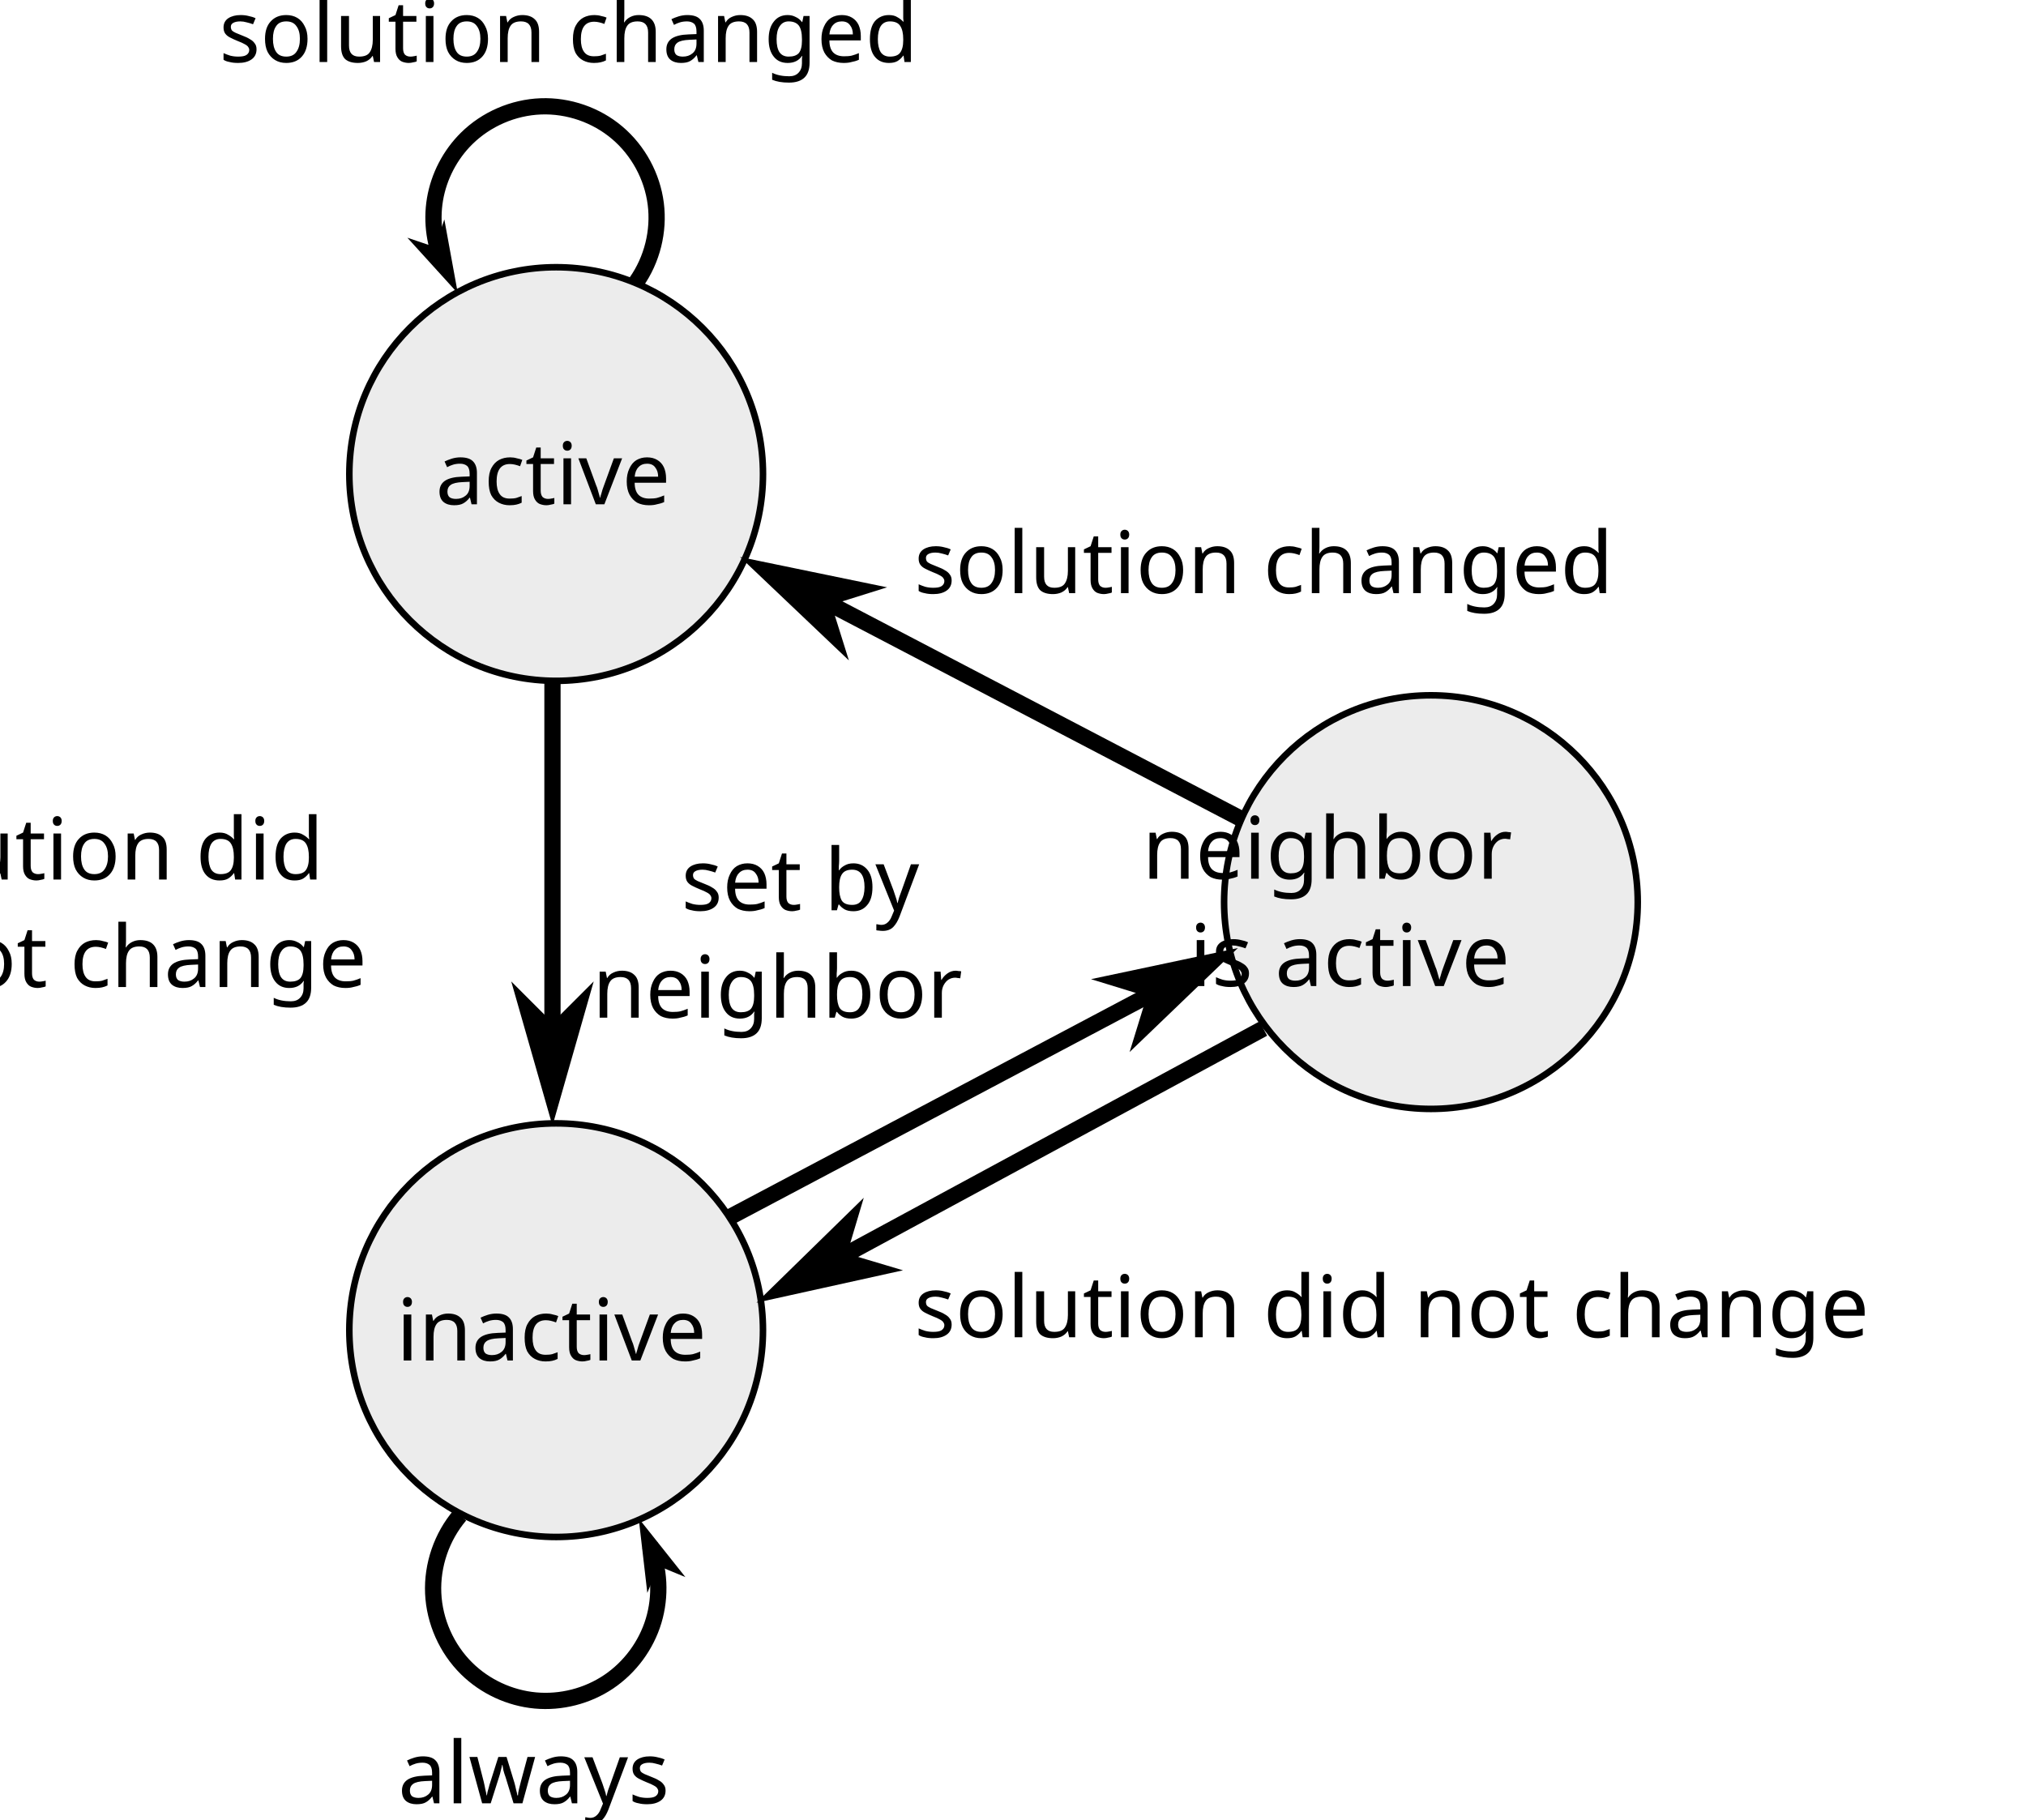
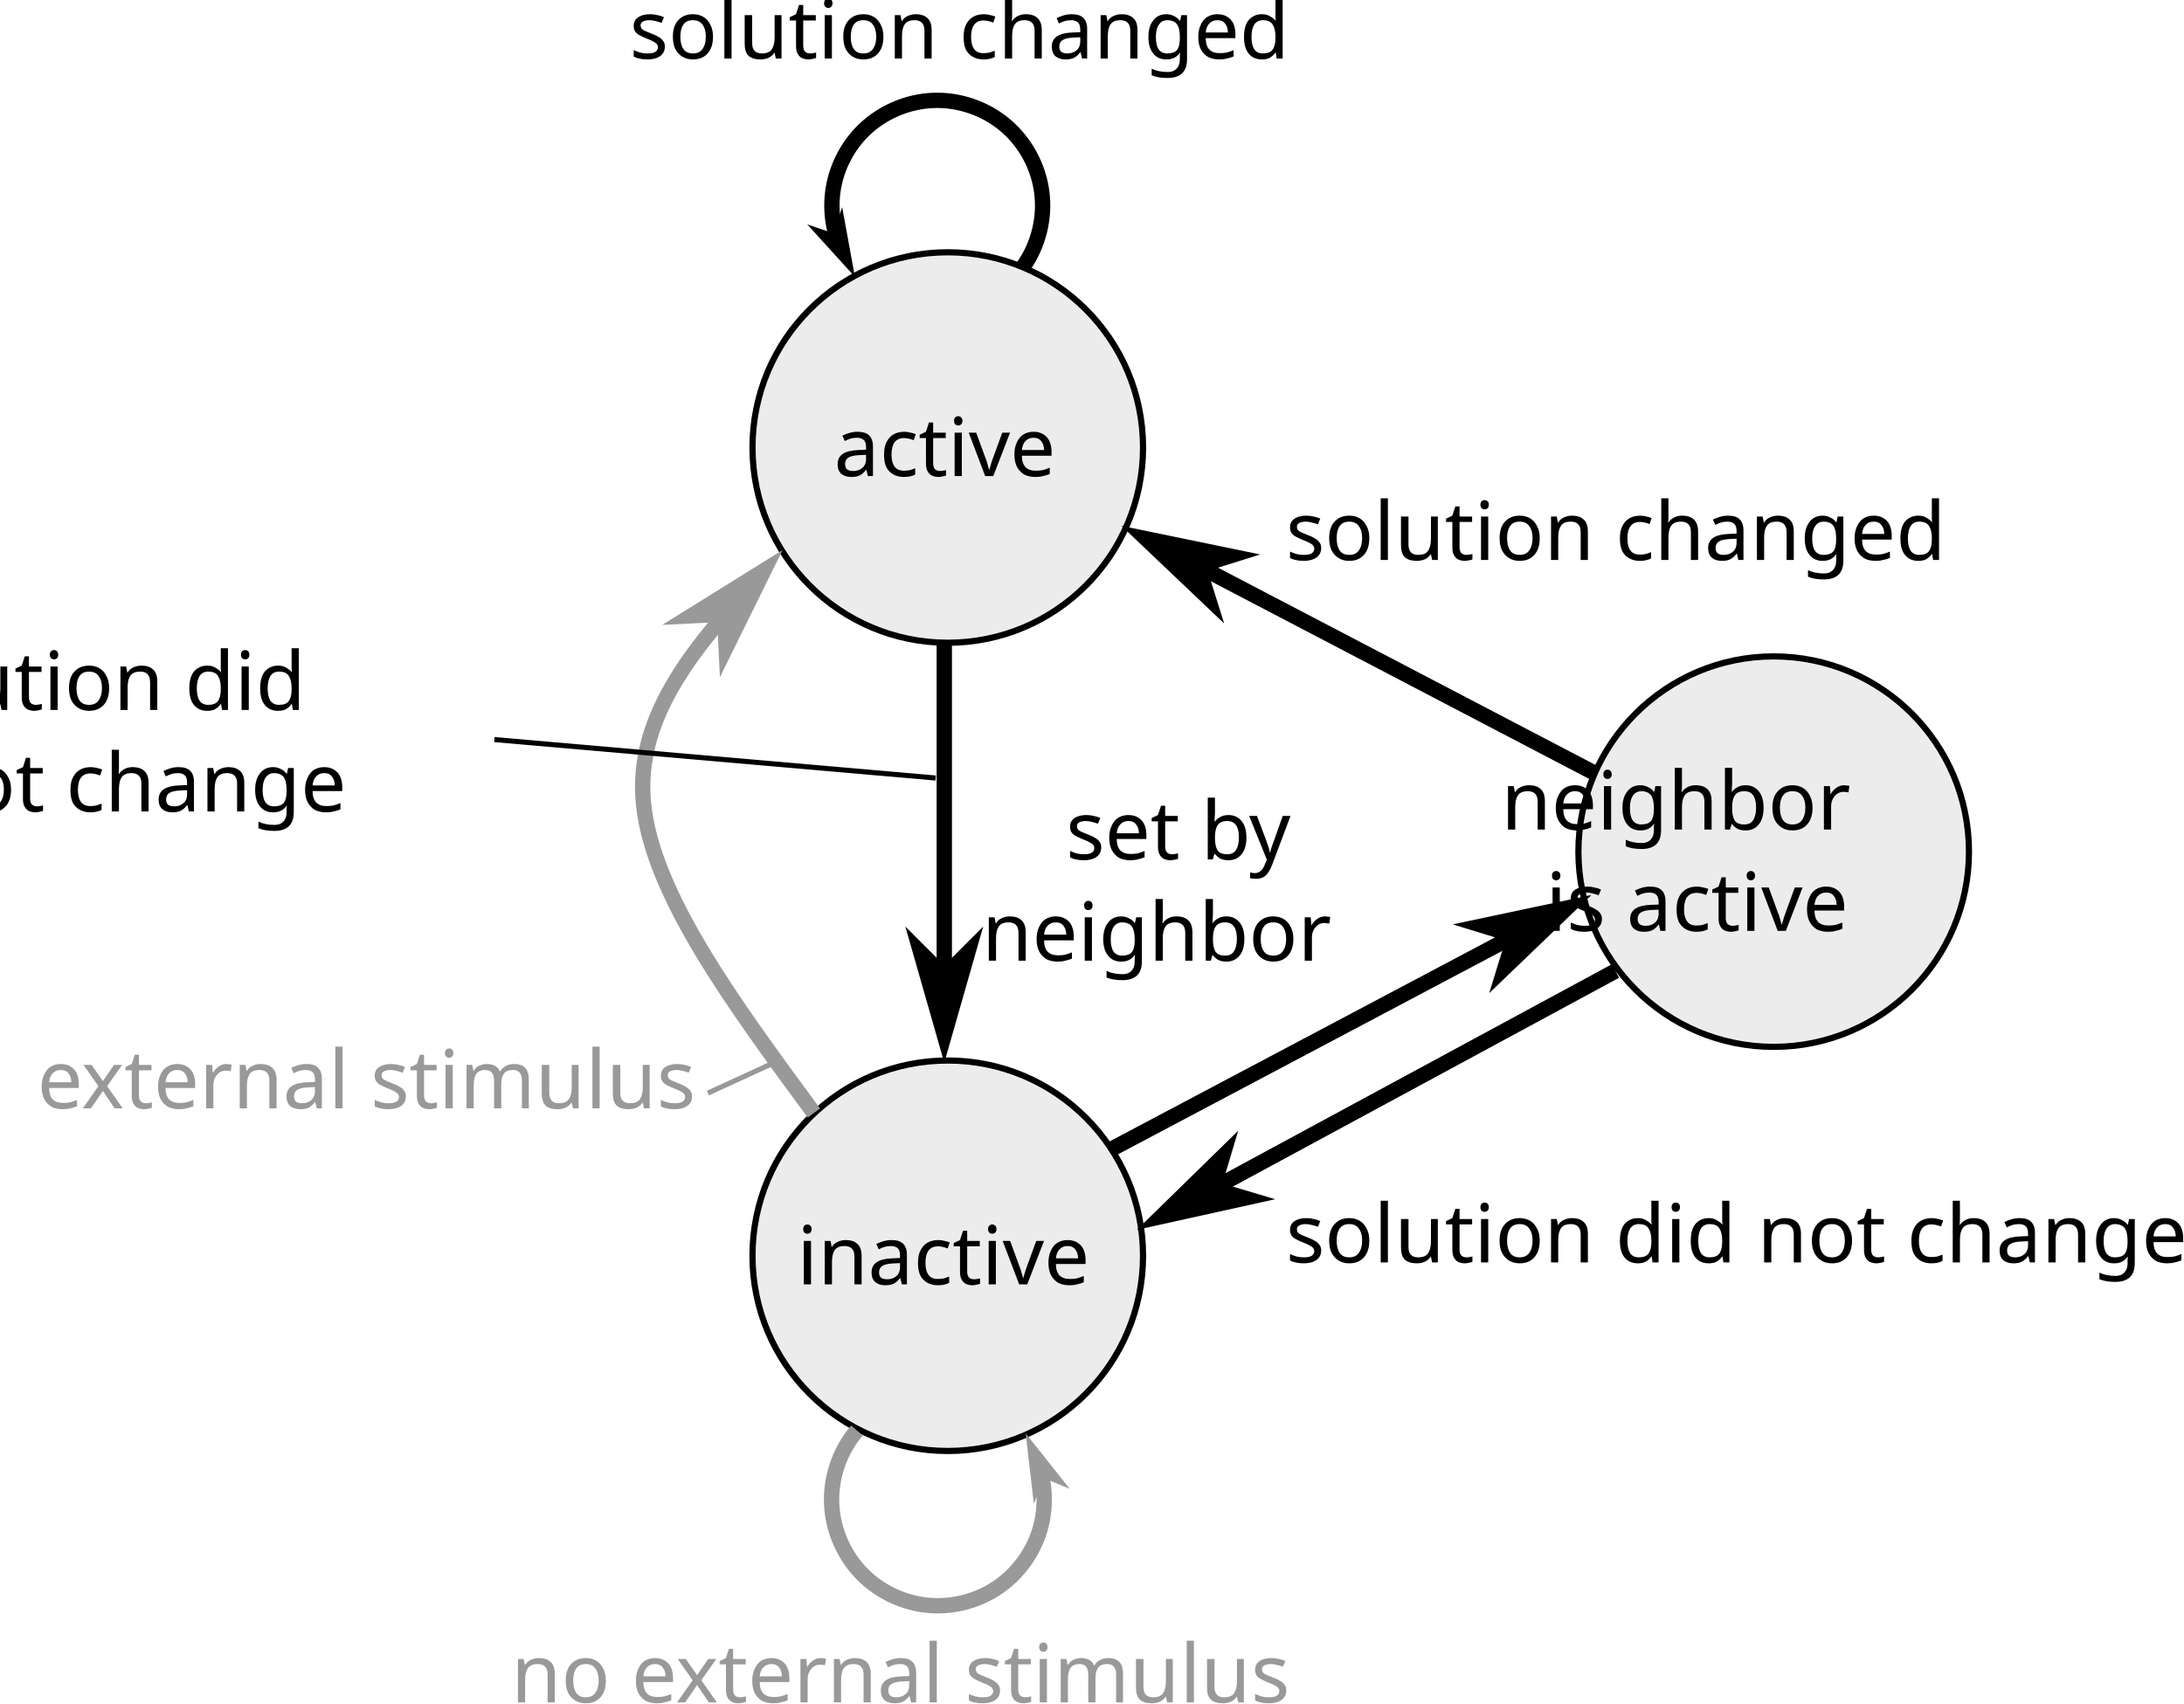
- <svg xmlns="http://www.w3.org/2000/svg" width="99.798mm" height="89.641mm" viewBox="0 0 99.798 89.641" version="1.1" id="svg8">
+ <svg xmlns="http://www.w3.org/2000/svg" width="113.941mm" height="88.909mm" viewBox="0 0 113.941 88.909" version="1.1" id="svg8">
  <defs id="defs2">
+     <marker orient="auto" refY="0" refX="0" id="marker1010" style="overflow:visible">
+       <path id="path1008" d="M 0,0 5,-5 -12.5,0 5,5 Z" style="fill:#999999;fill-opacity:1;fill-rule:evenodd;stroke:#999999;stroke-width:1pt;stroke-opacity:1" transform="matrix(-0.4,0,0,-0.4,-4,0)" />
+     </marker>
    <marker orient="auto" refY="0" refX="0" id="Arrow1Sstart" style="overflow:visible">
-       <path id="path907" d="M 0,0 5,-5 -12.5,0 5,5 Z" style="fill:#000000;fill-opacity:1;fill-rule:evenodd;stroke:#000000;stroke-width:1pt;stroke-opacity:1" transform="matrix(0.2,0,0,0.2,1.2,0)" />
+       <path id="path907" d="M 0,0 5,-5 -12.5,0 5,5 Z" style="fill:#999999;fill-opacity:1;fill-rule:evenodd;stroke:#999999;stroke-width:1pt;stroke-opacity:1" transform="matrix(0.2,0,0,0.2,1.2,0)" />
    </marker>
    <marker style="overflow:visible" id="marker3152" refX="0" refY="0" orient="auto">
      <path transform="matrix(-0.2,0,0,-0.2,-1.2,0)" style="fill:#000000;fill-opacity:1;fill-rule:evenodd;stroke:#000000;stroke-width:1pt;stroke-opacity:1" d="M 0,0 5,-5 -12.5,0 5,5 Z" id="path3150" />
    </marker>
    <marker orient="auto" refY="0" refX="0" id="Arrow1Send" style="overflow:visible">
      <path id="path910" d="M 0,0 5,-5 -12.5,0 5,5 Z" style="fill:#000000;fill-opacity:1;fill-rule:evenodd;stroke:#000000;stroke-width:1pt;stroke-opacity:1" transform="matrix(-0.2,0,0,-0.2,-1.2,0)" />
    </marker>
    <marker orient="auto" refY="0" refX="0" id="Arrow1Mstart" style="overflow:visible">
      <path id="path901" d="M 0,0 5,-5 -12.5,0 5,5 Z" style="fill:#000000;fill-opacity:1;fill-rule:evenodd;stroke:#000000;stroke-width:1pt;stroke-opacity:1" transform="matrix(0.4,0,0,0.4,4,0)" />
    </marker>
    <marker style="overflow:visible" id="marker1877" refX="0" refY="0" orient="auto">
      <path transform="matrix(-0.4,0,0,-0.4,-4,0)" style="fill:#000000;fill-opacity:1;fill-rule:evenodd;stroke:#000000;stroke-width:1pt;stroke-opacity:1" d="M 0,0 5,-5 -12.5,0 5,5 Z" id="path1875" />
    </marker>
    <marker style="overflow:visible" id="marker1751" refX="0" refY="0" orient="auto">
      <path transform="matrix(-0.4,0,0,-0.4,-4,0)" style="fill:#000000;fill-opacity:1;fill-rule:evenodd;stroke:#000000;stroke-width:1pt;stroke-opacity:1" d="M 0,0 5,-5 -12.5,0 5,5 Z" id="path1749" />
    </marker>
    <marker style="overflow:visible" id="marker1437" refX="0" refY="0" orient="auto">
      <path transform="matrix(-0.4,0,0,-0.4,-4,0)" style="fill:#000000;fill-opacity:1;fill-rule:evenodd;stroke:#000000;stroke-width:1pt;stroke-opacity:1" d="M 0,0 5,-5 -12.5,0 5,5 Z" id="path1435" />
    </marker>
    <marker orient="auto" refY="0" refX="0" id="marker1179" style="overflow:visible">
      <path id="path1177" d="M 0,0 5,-5 -12.5,0 5,5 Z" style="fill:#000000;fill-opacity:1;fill-rule:evenodd;stroke:#000000;stroke-width:1pt;stroke-opacity:1" transform="matrix(-0.4,0,0,-0.4,-4,0)" />
    </marker>
    <marker orient="auto" refY="0" refX="0" id="Arrow1Mend" style="overflow:visible">
      <path id="path904" d="M 0,0 5,-5 -12.5,0 5,5 Z" style="fill:#000000;fill-opacity:1;fill-rule:evenodd;stroke:#000000;stroke-width:1pt;stroke-opacity:1" transform="matrix(-0.4,0,0,-0.4,-4,0)" />
    </marker>
  </defs>
-   <g id="layer1" transform="translate(-5.008179,-10.7584)">
+   <g id="layer1" transform="translate(17.04156,-10.7584)">
    <g id="g854" transform="translate(8.031994,-7.063245)">
      <circle r="10.188" cy="62.262" cx="67.461" id="path815" style="opacity:1;fill:#ececec;fill-opacity:1;fill-rule:nonzero;stroke:#000000;stroke-width:0.323;stroke-linecap:round;stroke-linejoin:bevel;stroke-miterlimit:4;stroke-dasharray:none;stroke-dashoffset:0;stroke-opacity:1;paint-order:markers fill stroke" />
      <text xml:space="preserve" style="font-style:normal;font-variant:normal;font-weight:normal;font-stretch:normal;font-size:4.233px;line-height:125%;font-family:'Univers for UniS 55 Roman';-inkscape-font-specification:'Univers for UniS 55 Roman, Normal';font-variant-ligatures:normal;font-variant-caps:normal;font-variant-numeric:normal;font-feature-settings:normal;text-align:center;letter-spacing:0px;word-spacing:0px;writing-mode:lr-tb;text-anchor:middle;fill:#000000;fill-opacity:1;stroke:none;stroke-width:0.265px;stroke-linecap:butt;stroke-linejoin:miter;stroke-opacity:1" x="67.31" y="61.11" id="text823">
        <tspan id="tspan821" x="67.31" y="61.11" style="font-style:normal;font-variant:normal;font-weight:normal;font-stretch:normal;font-size:4.233px;font-family:'Univers for UniS 55 Roman';-inkscape-font-specification:'Univers for UniS 55 Roman, Normal';font-variant-ligatures:normal;font-variant-caps:normal;font-variant-numeric:normal;font-feature-settings:normal;text-align:center;writing-mode:lr-tb;text-anchor:middle;stroke-width:0.265px">neighbor</tspan>
        <tspan id="tspan825" x="67.31" y="66.402" style="font-style:normal;font-variant:normal;font-weight:normal;font-stretch:normal;font-size:4.233px;font-family:'Univers for UniS 55 Roman';-inkscape-font-specification:'Univers for UniS 55 Roman, Normal';font-variant-ligatures:normal;font-variant-caps:normal;font-variant-numeric:normal;font-feature-settings:normal;text-align:center;writing-mode:lr-tb;text-anchor:middle;stroke-width:0.265px">is active</tspan>
      </text>
    </g>
    <g id="g885" transform="translate(-8.504464,11.7567)">
      <circle style="opacity:1;fill:#ececec;fill-opacity:1;fill-rule:nonzero;stroke:#000000;stroke-width:0.323;stroke-linecap:round;stroke-linejoin:bevel;stroke-miterlimit:4;stroke-dasharray:none;stroke-dashoffset:0;stroke-opacity:1;paint-order:markers fill stroke" id="circle856" cx="40.908" cy="64.53" r="10.188" />
      <text id="text819" y="66.02" x="33.039" style="font-style:normal;font-variant:normal;font-weight:normal;font-stretch:normal;font-size:4.233px;line-height:125%;font-family:'Univers for UniS 55 Roman';-inkscape-font-specification:'Univers for UniS 55 Roman, ';text-align:start;letter-spacing:0px;word-spacing:0px;writing-mode:lr-tb;text-anchor:start;fill:#000000;fill-opacity:1;stroke:none;stroke-width:0.265px;stroke-linecap:butt;stroke-linejoin:miter;stroke-opacity:1" xml:space="preserve">
        <tspan style="stroke-width:0.265px" y="66.02" x="33.039" id="tspan817">inactive</tspan>
      </text>
    </g>
    <g id="g880" transform="translate(-58.86979,-26.82812)">
      <circle r="10.188" cy="60.939" cx="91.274" id="circle875" style="opacity:1;fill:#ececec;fill-opacity:1;fill-rule:nonzero;stroke:#000000;stroke-width:0.323;stroke-linecap:round;stroke-linejoin:bevel;stroke-miterlimit:4;stroke-dasharray:none;stroke-dashoffset:0;stroke-opacity:1;paint-order:markers fill stroke" />
      <text xml:space="preserve" style="font-style:normal;font-variant:normal;font-weight:normal;font-stretch:normal;font-size:4.233px;line-height:125%;font-family:'Univers for UniS 55 Roman';-inkscape-font-specification:'Univers for UniS 55 Roman, ';text-align:start;letter-spacing:0px;word-spacing:0px;writing-mode:lr-tb;text-anchor:start;fill:#000000;fill-opacity:1;stroke:none;stroke-width:0.265px;stroke-linecap:butt;stroke-linejoin:miter;stroke-opacity:1" x="85.34" y="62.429" id="text823-1">
        <tspan id="tspan825-7" x="85.34" y="62.429" style="stroke-width:0.265px">active</tspan>
      </text>
    </g>
    <path style="fill:none;fill-rule:evenodd;stroke:#000000;stroke-width:0.8;stroke-linecap:butt;stroke-linejoin:miter;stroke-miterlimit:4;stroke-dasharray:none;stroke-opacity:1;marker-end:url(#marker1179)" d="M 67.236,61.429 43.656,74.183" id="path893" />
    <path id="path1433" d="M 66.24,51.149 42.861,38.929" style="fill:none;fill-rule:evenodd;stroke:#000000;stroke-width:0.8;stroke-linecap:butt;stroke-linejoin:miter;stroke-miterlimit:4;stroke-dasharray:none;stroke-opacity:1;marker-end:url(#marker1437)" />
    <g id="g4716" transform="translate(-0.7008929,1.322917)">
      <text xml:space="preserve" style="font-style:normal;font-variant:normal;font-weight:normal;font-stretch:normal;font-size:4.233px;line-height:125%;font-family:'Univers for UniS 55 Roman';-inkscape-font-specification:'Univers for UniS 55 Roman, ';text-align:start;letter-spacing:0px;word-spacing:0px;writing-mode:lr-tb;text-anchor:start;fill:#000000;fill-opacity:1;stroke:none;stroke-width:0.265px;stroke-linecap:butt;stroke-linejoin:miter;stroke-opacity:1" x="50.743" y="38.653" id="text1717">
        <tspan x="50.743" y="38.653" style="stroke-width:0.265px" id="tspan1715">solution changed</tspan>
      </text>
      <text xml:space="preserve" style="font-style:normal;font-variant:normal;font-weight:normal;font-stretch:normal;font-size:4.233px;line-height:125%;font-family:'Univers for UniS 55 Roman';-inkscape-font-specification:'Univers for UniS 55 Roman, ';text-align:start;letter-spacing:0px;word-spacing:0px;writing-mode:lr-tb;text-anchor:start;fill:#000000;fill-opacity:1;stroke:none;stroke-width:0.265px;stroke-linecap:butt;stroke-linejoin:miter;stroke-opacity:1" x="50.743" y="75.316" id="text1737">
        <tspan x="50.743" y="75.316" style="stroke-width:0.265px" id="tspan1735">solution did not change</tspan>
      </text>
    </g>
    <path style="fill:none;fill-rule:evenodd;stroke:#000000;stroke-width:0.8;stroke-linecap:butt;stroke-linejoin:miter;stroke-miterlimit:4;stroke-dasharray:none;stroke-opacity:1;marker-end:url(#marker1751)" d="m 32.222,44.216 v 20.423" id="path1741" />
-     <text xml:space="preserve" style="font-style:normal;font-variant:normal;font-weight:normal;font-stretch:normal;font-size:4.233px;line-height:125%;font-family:'Univers for UniS 55 Roman';-inkscape-font-specification:'Univers for UniS 55 Roman, ';text-align:end;letter-spacing:0px;word-spacing:0px;writing-mode:lr-tb;text-anchor:end;fill:#000000;fill-opacity:1;stroke:none;stroke-width:0.265px;stroke-linecap:butt;stroke-linejoin:miter;stroke-opacity:1" x="28.581" y="54.087" id="text1791">
-       <tspan x="29.755" y="54.087" style="text-align:end;text-anchor:end;stroke-width:0.265px" id="tspan1789">solution did </tspan>
-       <tspan x="28.581" y="59.379" style="text-align:end;text-anchor:end;stroke-width:0.265px" id="tspan1793">not change</tspan>
+     <text xml:space="preserve" style="font-style:normal;font-variant:normal;font-weight:normal;font-stretch:normal;font-size:4.233px;line-height:125%;font-family:'Univers for UniS 55 Roman';-inkscape-font-specification:'Univers for UniS 55 Roman, ';text-align:end;letter-spacing:0px;word-spacing:0px;writing-mode:lr-tb;text-anchor:end;fill:#000000;fill-opacity:1;stroke:none;stroke-width:0.265px;stroke-linecap:butt;stroke-linejoin:miter;stroke-opacity:1" x="6.531" y="47.806" id="text1791">
+       <tspan x="7.705" y="47.806" style="text-align:end;text-anchor:end;stroke-width:0.265px" id="tspan1789">solution did </tspan>
+       <tspan x="6.531" y="53.098" style="text-align:end;text-anchor:end;stroke-width:0.265px" id="tspan1793">not change</tspan>
    </text>
    <path id="path1873" d="M 64.59,58.2 41.01,70.687" style="fill:none;fill-rule:evenodd;stroke:#000000;stroke-width:0.8;stroke-linecap:butt;stroke-linejoin:miter;stroke-miterlimit:4;stroke-dasharray:none;stroke-opacity:1;marker-start:url(#Arrow1Mstart)" />
    <text xml:space="preserve" style="font-style:normal;font-variant:normal;font-weight:normal;font-stretch:normal;font-size:4.233px;line-height:125%;font-family:'Univers for UniS 55 Roman';-inkscape-font-specification:'Univers for UniS 55 Roman, ';text-align:end;letter-spacing:0px;word-spacing:0px;writing-mode:lr-tb;text-anchor:end;fill:#000000;fill-opacity:1;stroke:none;stroke-width:0.265px;stroke-linecap:butt;stroke-linejoin:miter;stroke-opacity:1" x="57.92" y="55.599" id="text2183">
      <tspan x="59.094" y="55.599" style="text-align:end;text-anchor:end;stroke-width:0.265px" id="tspan2181">set by </tspan>
      <tspan x="57.92" y="60.891" style="text-align:end;text-anchor:end;stroke-width:0.265px" id="tspan2185">neighbor</tspan>
    </text>
    <path style="fill:none;fill-rule:evenodd;stroke:#000000;stroke-width:0.8;stroke-linecap:butt;stroke-linejoin:miter;stroke-miterlimit:4;stroke-dasharray:none;stroke-opacity:1;marker-end:url(#Arrow1Send)" d="m 36.349,24.661 c 0.783,-1.109 1.133,-2.516 0.961,-3.863 -0.171,-1.347 -0.862,-2.621 -1.898,-3.499 -1.035,-0.878 -2.405,-1.352 -3.762,-1.301 -1.357,0.051 -2.687,0.626 -3.654,1.579 -0.816,0.805 -1.37,1.871 -1.561,3.001 -0.19,1.13 -0.016,2.319 0.492,3.347" id="path2386" />
    <text xml:space="preserve" style="font-style:normal;font-variant:normal;font-weight:normal;font-stretch:normal;font-size:4.233px;line-height:125%;font-family:'Univers for UniS 55 Roman';-inkscape-font-specification:'Univers for UniS 55 Roman, ';text-align:start;letter-spacing:0px;word-spacing:0px;writing-mode:lr-tb;text-anchor:start;fill:#000000;fill-opacity:1;stroke:none;stroke-width:0.265px;stroke-linecap:butt;stroke-linejoin:miter;stroke-opacity:1" x="15.8" y="13.811" id="text3138">
      <tspan x="15.8" y="13.811" style="stroke-width:0.265px" id="tspan3136">solution changed</tspan>
    </text>
-     <path id="path3146" d="m 37.017,86.876 c 0.486,1.171 0.553,2.511 0.188,3.725 -0.365,1.214 -1.161,2.294 -2.212,3.003 -1.051,0.709 -2.351,1.041 -3.613,0.924 -1.262,-0.117 -2.479,-0.682 -3.382,-1.571 -0.987,-0.972 -1.59,-2.325 -1.651,-3.71 -0.061,-1.384 0.419,-2.785 1.317,-3.841" style="fill:none;fill-rule:evenodd;stroke:#000000;stroke-width:0.8;stroke-linecap:butt;stroke-linejoin:miter;stroke-miterlimit:4;stroke-dasharray:none;stroke-opacity:1;marker-start:url(#Arrow1Sstart)" />
-     <text id="text3648" y="99.595" x="24.62" style="font-style:normal;font-variant:normal;font-weight:normal;font-stretch:normal;font-size:4.233px;line-height:125%;font-family:'Univers for UniS 55 Roman';-inkscape-font-specification:'Univers for UniS 55 Roman, ';text-align:start;letter-spacing:0px;word-spacing:0px;writing-mode:lr-tb;text-anchor:start;fill:#000000;fill-opacity:1;stroke:none;stroke-width:0.265px;stroke-linecap:butt;stroke-linejoin:miter;stroke-opacity:1" xml:space="preserve">
-       <tspan id="tspan3646" style="stroke-width:0.265px" y="99.595" x="24.62">always</tspan>
+     <path id="path3146" d="m 37.017,86.876 c 0.486,1.171 0.553,2.511 0.188,3.725 -0.365,1.214 -1.161,2.294 -2.212,3.003 -1.051,0.709 -2.351,1.041 -3.613,0.924 -1.262,-0.117 -2.479,-0.682 -3.382,-1.571 -0.987,-0.972 -1.59,-2.325 -1.651,-3.71 -0.061,-1.384 0.419,-2.785 1.317,-3.841" style="fill:none;fill-rule:evenodd;stroke:#999999;stroke-width:0.8;stroke-linecap:butt;stroke-linejoin:miter;stroke-miterlimit:4;stroke-dasharray:none;stroke-opacity:1;marker-start:url(#Arrow1Sstart)" />
+     <text id="text3648" y="99.595" x="9.62" style="font-style:normal;font-variant:normal;font-weight:normal;font-stretch:normal;font-size:4.233px;line-height:125%;font-family:'Univers for UniS 55 Roman';-inkscape-font-specification:'Univers for UniS 55 Roman, ';text-align:start;letter-spacing:0px;word-spacing:0px;writing-mode:lr-tb;text-anchor:start;fill:#999999;fill-opacity:1;stroke:none;stroke-width:0.265px;stroke-linecap:butt;stroke-linejoin:miter;stroke-opacity:1" xml:space="preserve">
+       <tspan id="tspan3646" style="fill:#999999;stroke-width:0.265px" y="99.595" x="9.62">no external stimulus</tspan>
    </text>
+     <path style="fill:none;fill-rule:evenodd;stroke:#999999;stroke-width:0.8;stroke-linecap:butt;stroke-linejoin:miter;stroke-miterlimit:4;stroke-dasharray:none;stroke-opacity:1;marker-end:url(#marker1010)" d="m 25.419,68.838 c -4.221,-5.733 -8.442,-11.465 -8.89,-16.167 -0.449,-4.701 2.874,-8.371 6.197,-12.04" id="path920" />
+     <text xml:space="preserve" style="font-style:normal;font-variant:normal;font-weight:normal;font-stretch:normal;font-size:4.233px;line-height:125%;font-family:'Univers for UniS 55 Roman';-inkscape-font-specification:'Univers for UniS 55 Roman, ';text-align:start;letter-spacing:0px;word-spacing:0px;writing-mode:lr-tb;text-anchor:start;fill:#999999;fill-opacity:1;stroke:none;stroke-width:0.265px;stroke-linecap:butt;stroke-linejoin:miter;stroke-opacity:1" x="-15.103" y="68.592" id="text1230">
+       <tspan x="-15.103" y="68.592" style="fill:#999999;stroke-width:0.265px" id="tspan1228">external stimulus</tspan>
+     </text>
+     <path style="fill:none;fill-rule:evenodd;stroke:#999999;stroke-width:0.265px;stroke-linecap:butt;stroke-linejoin:miter;stroke-opacity:1" d="m 19.891,67.799 c 1.166,-0.536 2.331,-1.071 3.496,-1.606" id="path1232" />
+     <path style="fill:none;fill-rule:evenodd;stroke:#000000;stroke-width:0.265px;stroke-linecap:butt;stroke-linejoin:miter;stroke-opacity:1" d="M 8.75,49.351 C 16.425,50.02 24.1,50.689 31.774,51.358" id="path1236" />
  </g>
</svg>
